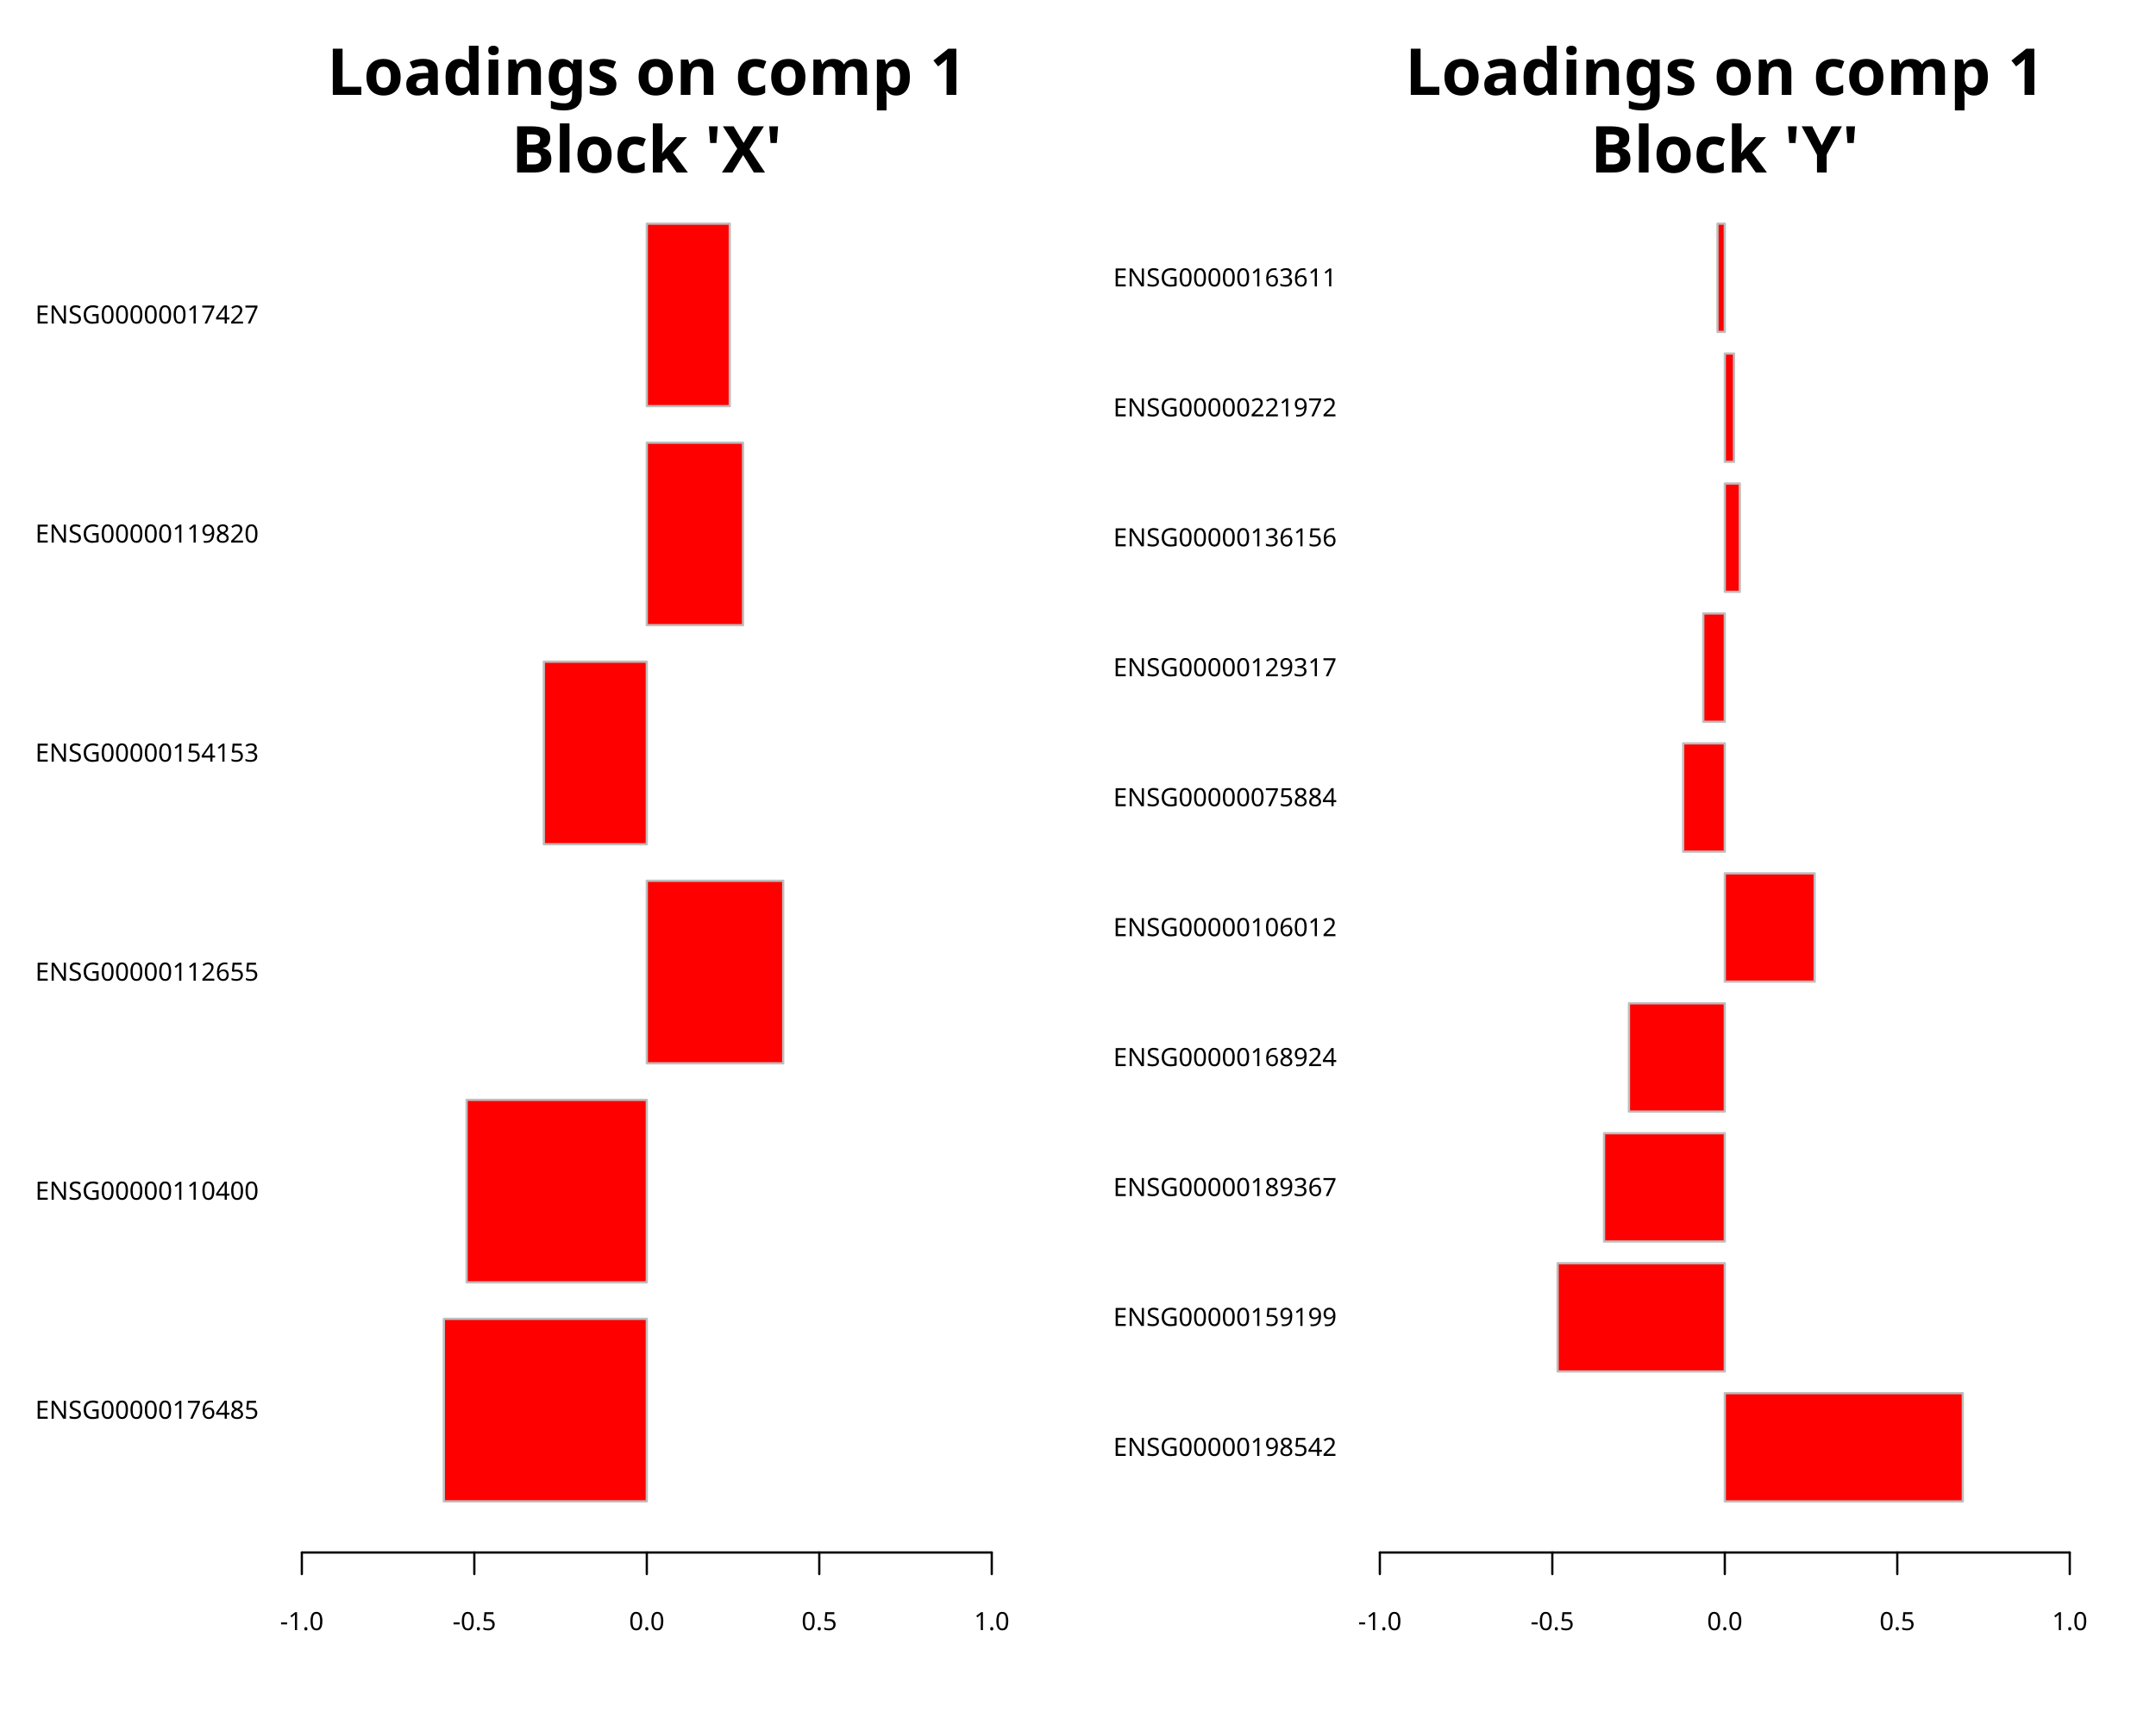
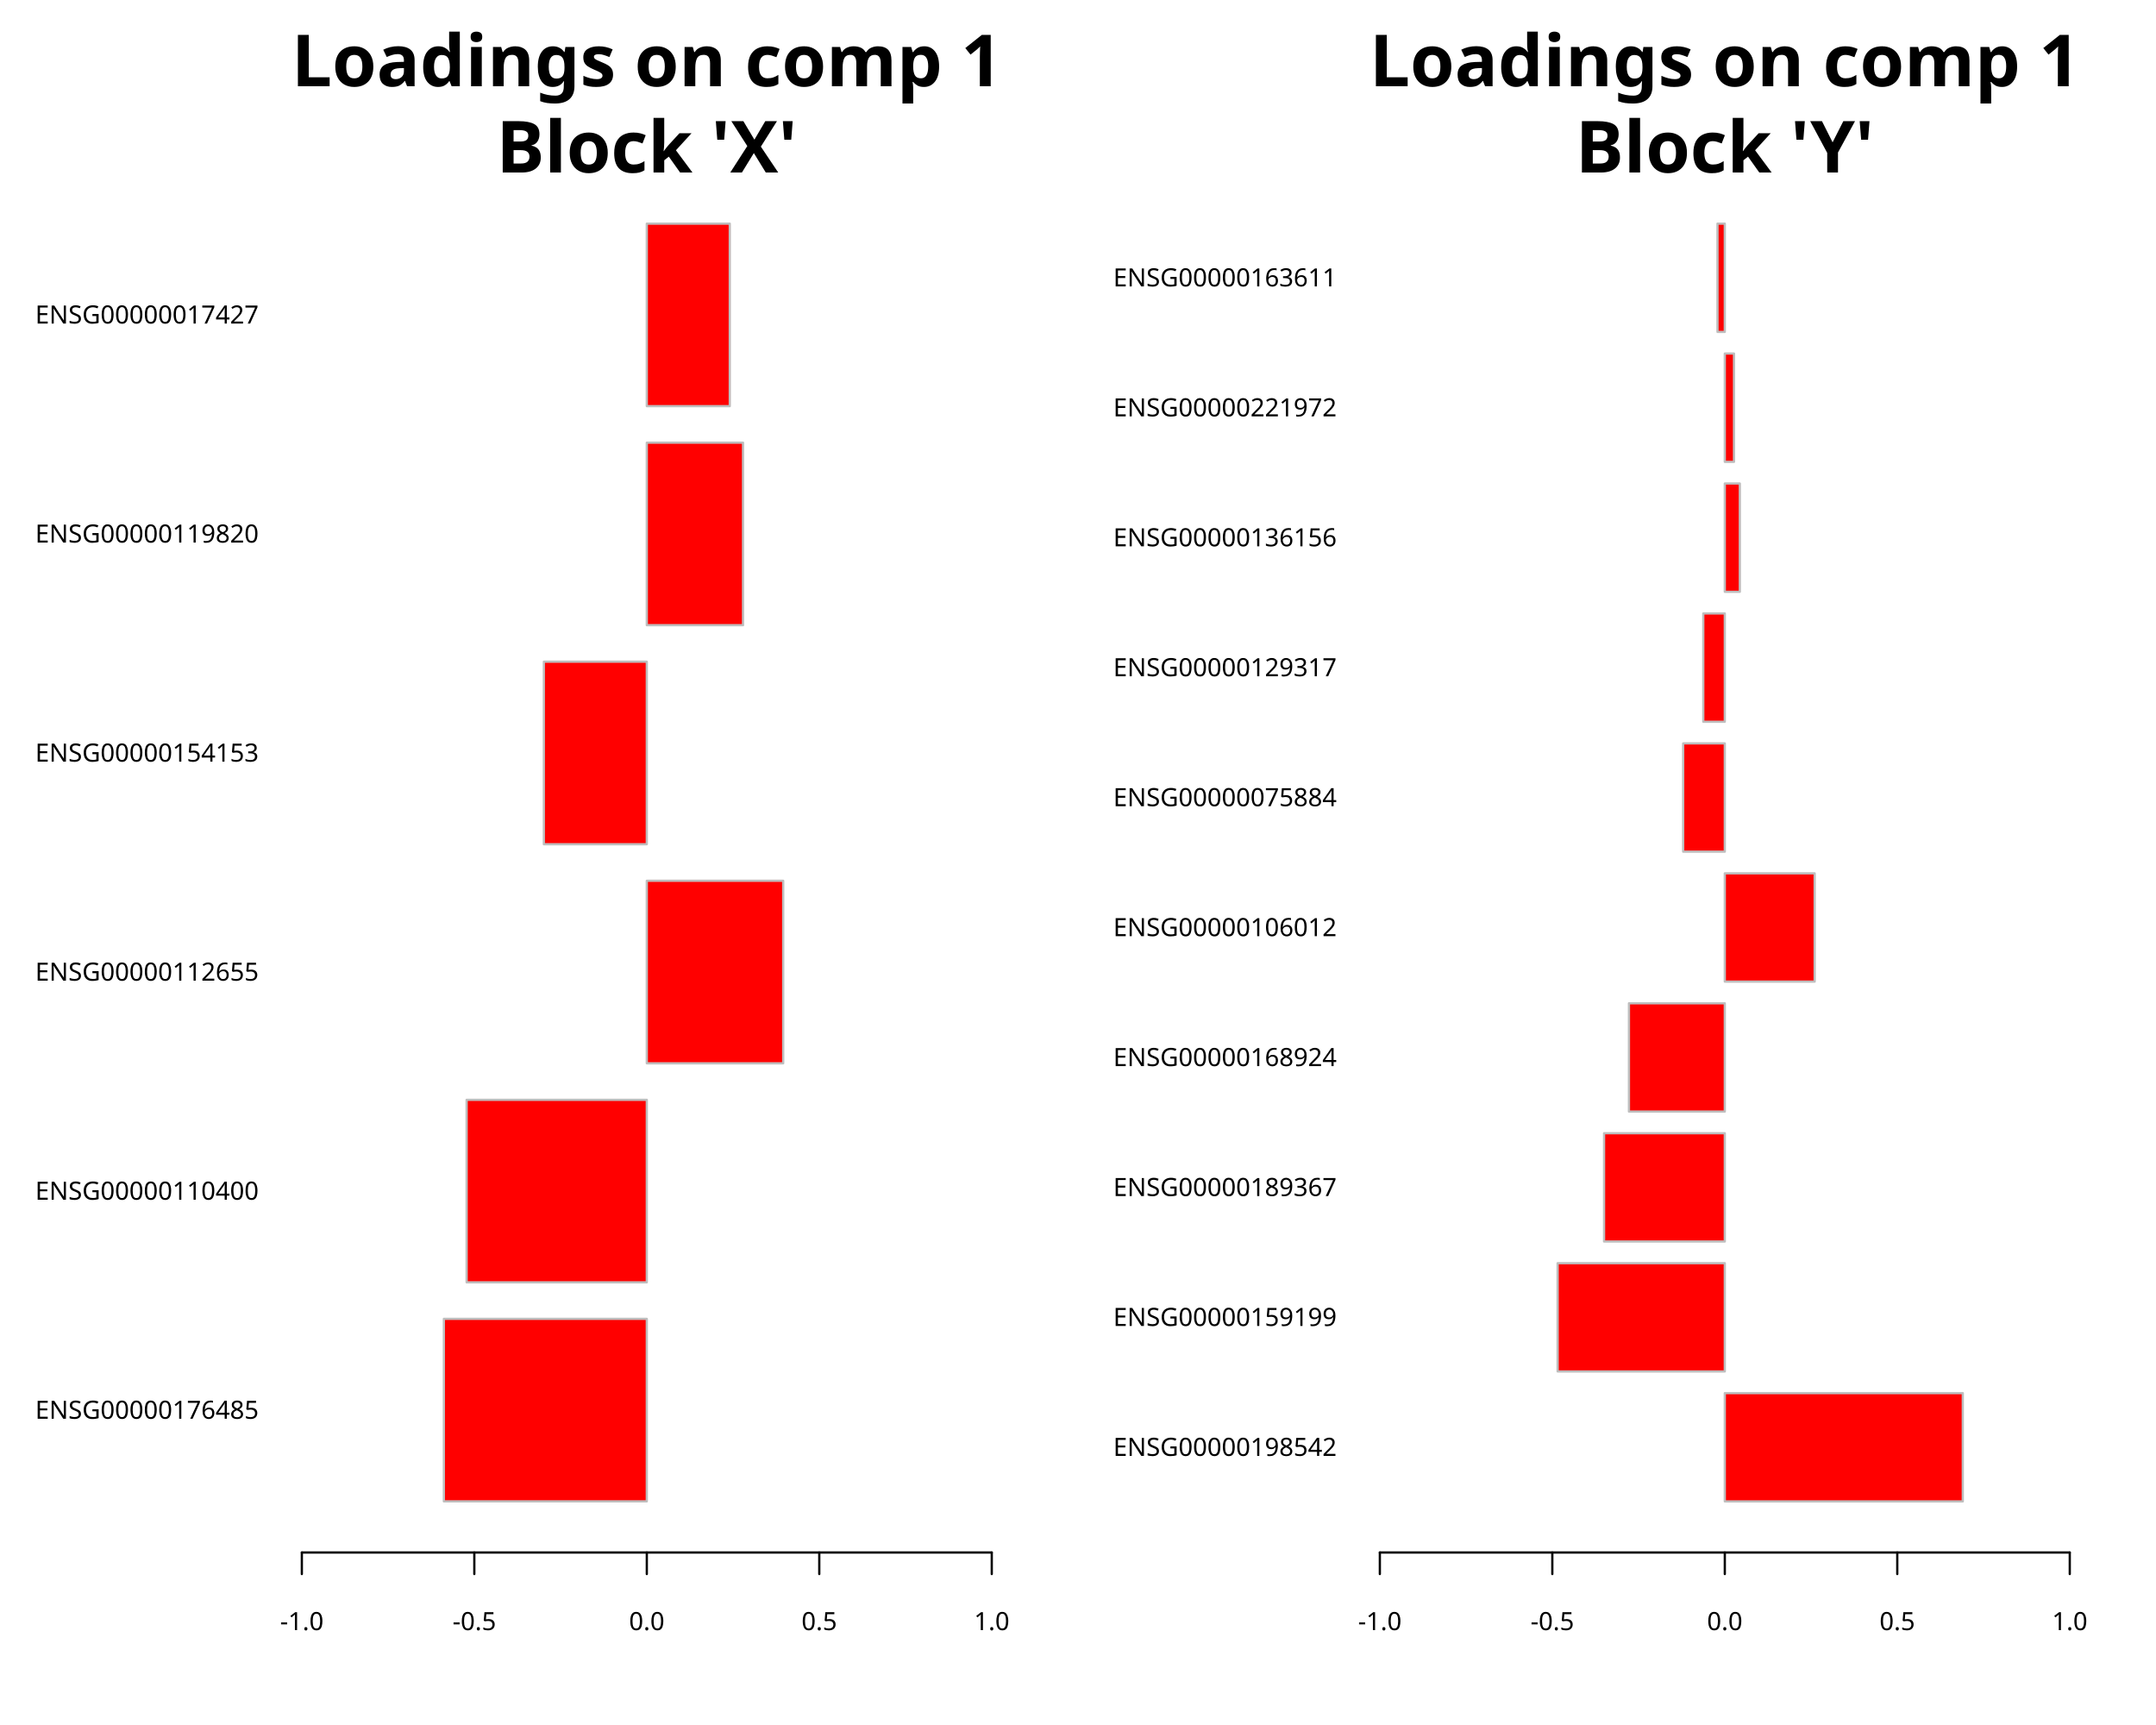
<svg xmlns="http://www.w3.org/2000/svg" class="svglite" data-engine-version="2.0" width="720.00pt" height="576.00pt" viewBox="0 0 720.00 576.00">
  <defs>
    <style type="text/css">
    .svglite line, .svglite polyline, .svglite polygon, .svglite path, .svglite rect, .svglite circle {
      fill: none;
      stroke: #000000;
      stroke-linecap: round;
      stroke-linejoin: round;
      stroke-miterlimit: 10.00;
    }
  </style>
  </defs>
  <rect width="100%" height="100%" style="stroke: none; fill: #FFFFFF;" />
  <defs>
    <clipPath id="cpMC4wMHw3MjAuMDB8MC4wMHw1NzYuMDA=">
      <rect x="0.00" y="0.00" width="720.00" height="576.00" />
    </clipPath>
  </defs>
  <g clip-path="url(#cpMC4wMHw3MjAuMDB8MC4wMHw1NzYuMDA=)">
</g>
  <defs>
    <clipPath id="cpMC4wMHwzNjAuMDB8MC4wMHw1NzYuMDA=">
      <rect x="0.00" y="0.00" width="360.00" height="576.00" />
    </clipPath>
  </defs>
  <g clip-path="url(#cpMC4wMHwzNjAuMDB8MC4wMHw1NzYuMDA=)">
    <rect x="148.23" y="440.38" width="67.77" height="60.95" style="stroke-width: 0.75; stroke: #BEBEBE; fill: #FF0000;" />
    <rect x="155.83" y="367.24" width="60.17" height="60.95" style="stroke-width: 0.75; stroke: #BEBEBE; fill: #FF0000;" />
    <rect x="216.00" y="294.10" width="45.55" height="60.95" style="stroke-width: 0.75; stroke: #BEBEBE; fill: #FF0000;" />
    <rect x="181.62" y="220.95" width="34.38" height="60.95" style="stroke-width: 0.75; stroke: #BEBEBE; fill: #FF0000;" />
    <rect x="216.00" y="147.81" width="32.14" height="60.95" style="stroke-width: 0.75; stroke: #BEBEBE; fill: #FF0000;" />
    <rect x="216.00" y="74.67" width="27.71" height="60.95" style="stroke-width: 0.75; stroke: #BEBEBE; fill: #FF0000;" />
  </g>
  <g clip-path="url(#cpMC4wMHw3MjAuMDB8MC4wMHw1NzYuMDA=)">
    <text x="86.40" y="473.75" text-anchor="end" style="font-size: 8.40px; font-family: sans;" textLength="75.21px" lengthAdjust="spacingAndGlyphs">ENSG00000176485</text>
    <text x="86.40" y="400.60" text-anchor="end" style="font-size: 8.40px; font-family: sans;" textLength="75.21px" lengthAdjust="spacingAndGlyphs">ENSG00000110400</text>
    <text x="86.40" y="327.46" text-anchor="end" style="font-size: 8.40px; font-family: sans;" textLength="75.21px" lengthAdjust="spacingAndGlyphs">ENSG00000112655</text>
    <text x="86.40" y="254.32" text-anchor="end" style="font-size: 8.40px; font-family: sans;" textLength="75.21px" lengthAdjust="spacingAndGlyphs">ENSG00000154153</text>
    <text x="86.40" y="181.18" text-anchor="end" style="font-size: 8.40px; font-family: sans;" textLength="75.21px" lengthAdjust="spacingAndGlyphs">ENSG00000119820</text>
    <text x="86.40" y="108.03" text-anchor="end" style="font-size: 8.40px; font-family: sans;" textLength="75.21px" lengthAdjust="spacingAndGlyphs">ENSG00000017427</text>
    <line x1="100.80" y1="518.40" x2="331.20" y2="518.40" style="stroke-width: 0.75;" />
    <line x1="100.80" y1="518.40" x2="100.80" y2="525.60" style="stroke-width: 0.75;" />
    <line x1="158.40" y1="518.40" x2="158.40" y2="525.60" style="stroke-width: 0.75;" />
    <line x1="216.00" y1="518.40" x2="216.00" y2="525.60" style="stroke-width: 0.75;" />
    <line x1="273.60" y1="518.40" x2="273.60" y2="525.60" style="stroke-width: 0.75;" />
    <line x1="331.20" y1="518.40" x2="331.20" y2="525.60" style="stroke-width: 0.75;" />
    <text x="100.80" y="544.32" text-anchor="middle" style="font-size: 8.40px; font-family: sans;" textLength="14.47px" lengthAdjust="spacingAndGlyphs">-1.0</text>
    <text x="158.40" y="544.32" text-anchor="middle" style="font-size: 8.40px; font-family: sans;" textLength="14.47px" lengthAdjust="spacingAndGlyphs">-0.5</text>
    <text x="216.00" y="544.32" text-anchor="middle" style="font-size: 8.40px; font-family: sans;" textLength="11.68px" lengthAdjust="spacingAndGlyphs">0.0</text>
    <text x="273.60" y="544.32" text-anchor="middle" style="font-size: 8.40px; font-family: sans;" textLength="11.68px" lengthAdjust="spacingAndGlyphs">0.5</text>
    <text x="331.20" y="544.32" text-anchor="middle" style="font-size: 8.40px; font-family: sans;" textLength="11.68px" lengthAdjust="spacingAndGlyphs">1.0</text>
  </g>
  <g clip-path="url(#cpMC4wMHwzNjAuMDB8MC4wMHw1NzYuMDA=)">
-     <text x="216.00" y="31.68" text-anchor="middle" style="font-size: 21.60px; font-weight: bold; font-family: sans;" textLength="194.57px" lengthAdjust="spacingAndGlyphs">Loadings on comp 1</text>
-     <text x="216.00" y="57.60" text-anchor="middle" style="font-size: 21.60px; font-weight: bold; font-family: sans;" textLength="81.49px" lengthAdjust="spacingAndGlyphs">Block 'X'</text>
+     <text x="216.00" y="28.80" text-anchor="middle" style="font-size: 24.00px; font-weight: bold; font-family: sans;" textLength="216.19px" lengthAdjust="spacingAndGlyphs">Loadings on comp 1</text>
+     <text x="216.00" y="57.60" text-anchor="middle" style="font-size: 24.00px; font-weight: bold; font-family: sans;" textLength="90.55px" lengthAdjust="spacingAndGlyphs">Block 'X'</text>
  </g>
  <defs>
    <clipPath id="cpMzYwLjAwfDcyMC4wMHwwLjAwfDU3Ni4wMA==">
      <rect x="360.00" y="0.00" width="360.00" height="576.00" />
    </clipPath>
  </defs>
  <g clip-path="url(#cpMzYwLjAwfDcyMC4wMHwwLjAwfDU3Ni4wMA==)">
    <rect x="576.00" y="465.18" width="79.48" height="36.16" style="stroke-width: 0.75; stroke: #BEBEBE; fill: #FF0000;" />
    <rect x="520.17" y="421.79" width="55.83" height="36.16" style="stroke-width: 0.75; stroke: #BEBEBE; fill: #FF0000;" />
    <rect x="535.68" y="378.40" width="40.32" height="36.16" style="stroke-width: 0.75; stroke: #BEBEBE; fill: #FF0000;" />
    <rect x="543.99" y="335.01" width="32.01" height="36.16" style="stroke-width: 0.75; stroke: #BEBEBE; fill: #FF0000;" />
    <rect x="576.00" y="291.62" width="30.01" height="36.16" style="stroke-width: 0.75; stroke: #BEBEBE; fill: #FF0000;" />
    <rect x="562.10" y="248.23" width="13.90" height="36.16" style="stroke-width: 0.75; stroke: #BEBEBE; fill: #FF0000;" />
    <rect x="568.81" y="204.84" width="7.19" height="36.16" style="stroke-width: 0.75; stroke: #BEBEBE; fill: #FF0000;" />
    <rect x="576.00" y="161.45" width="5.02" height="36.16" style="stroke-width: 0.75; stroke: #BEBEBE; fill: #FF0000;" />
    <rect x="576.00" y="118.06" width="3.08" height="36.16" style="stroke-width: 0.75; stroke: #BEBEBE; fill: #FF0000;" />
    <rect x="573.56" y="74.67" width="2.44" height="36.16" style="stroke-width: 0.75; stroke: #BEBEBE; fill: #FF0000;" />
  </g>
  <g clip-path="url(#cpMC4wMHw3MjAuMDB8MC4wMHw1NzYuMDA=)">
    <text x="446.40" y="486.14" text-anchor="end" style="font-size: 8.40px; font-family: sans;" textLength="75.21px" lengthAdjust="spacingAndGlyphs">ENSG00000198542</text>
    <text x="446.40" y="442.75" text-anchor="end" style="font-size: 8.40px; font-family: sans;" textLength="75.21px" lengthAdjust="spacingAndGlyphs">ENSG00000159199</text>
    <text x="446.40" y="399.37" text-anchor="end" style="font-size: 8.40px; font-family: sans;" textLength="75.21px" lengthAdjust="spacingAndGlyphs">ENSG00000189367</text>
    <text x="446.40" y="355.98" text-anchor="end" style="font-size: 8.40px; font-family: sans;" textLength="75.21px" lengthAdjust="spacingAndGlyphs">ENSG00000168924</text>
    <text x="446.40" y="312.59" text-anchor="end" style="font-size: 8.40px; font-family: sans;" textLength="75.21px" lengthAdjust="spacingAndGlyphs">ENSG00000106012</text>
    <text x="446.40" y="269.20" text-anchor="end" style="font-size: 8.40px; font-family: sans;" textLength="75.21px" lengthAdjust="spacingAndGlyphs">ENSG00000075884</text>
    <text x="446.40" y="225.81" text-anchor="end" style="font-size: 8.40px; font-family: sans;" textLength="75.21px" lengthAdjust="spacingAndGlyphs">ENSG00000129317</text>
    <text x="446.40" y="182.42" text-anchor="end" style="font-size: 8.40px; font-family: sans;" textLength="75.21px" lengthAdjust="spacingAndGlyphs">ENSG00000136156</text>
    <text x="446.40" y="139.03" text-anchor="end" style="font-size: 8.40px; font-family: sans;" textLength="75.21px" lengthAdjust="spacingAndGlyphs">ENSG00000221972</text>
    <text x="446.40" y="95.64" text-anchor="end" style="font-size: 8.40px; font-family: sans;" textLength="75.21px" lengthAdjust="spacingAndGlyphs">ENSG00000163611</text>
    <line x1="460.80" y1="518.40" x2="691.20" y2="518.40" style="stroke-width: 0.75;" />
    <line x1="460.80" y1="518.40" x2="460.80" y2="525.60" style="stroke-width: 0.75;" />
    <line x1="518.40" y1="518.40" x2="518.40" y2="525.60" style="stroke-width: 0.75;" />
    <line x1="576.00" y1="518.40" x2="576.00" y2="525.60" style="stroke-width: 0.75;" />
    <line x1="633.60" y1="518.40" x2="633.60" y2="525.60" style="stroke-width: 0.75;" />
    <line x1="691.20" y1="518.40" x2="691.20" y2="525.60" style="stroke-width: 0.75;" />
    <text x="460.80" y="544.32" text-anchor="middle" style="font-size: 8.40px; font-family: sans;" textLength="14.47px" lengthAdjust="spacingAndGlyphs">-1.0</text>
    <text x="518.40" y="544.32" text-anchor="middle" style="font-size: 8.40px; font-family: sans;" textLength="14.47px" lengthAdjust="spacingAndGlyphs">-0.5</text>
    <text x="576.00" y="544.32" text-anchor="middle" style="font-size: 8.40px; font-family: sans;" textLength="11.68px" lengthAdjust="spacingAndGlyphs">0.0</text>
    <text x="633.60" y="544.32" text-anchor="middle" style="font-size: 8.40px; font-family: sans;" textLength="11.68px" lengthAdjust="spacingAndGlyphs">0.5</text>
    <text x="691.20" y="544.32" text-anchor="middle" style="font-size: 8.40px; font-family: sans;" textLength="11.68px" lengthAdjust="spacingAndGlyphs">1.0</text>
  </g>
  <g clip-path="url(#cpMzYwLjAwfDcyMC4wMHwwLjAwfDU3Ni4wMA==)">
-     <text x="576.00" y="31.68" text-anchor="middle" style="font-size: 21.60px; font-weight: bold; font-family: sans;" textLength="194.57px" lengthAdjust="spacingAndGlyphs">Loadings on comp 1</text>
-     <text x="576.00" y="57.60" text-anchor="middle" style="font-size: 21.60px; font-weight: bold; font-family: sans;" textLength="81.49px" lengthAdjust="spacingAndGlyphs">Block 'Y'</text>
+     <text x="576.00" y="28.80" text-anchor="middle" style="font-size: 24.00px; font-weight: bold; font-family: sans;" textLength="216.19px" lengthAdjust="spacingAndGlyphs">Loadings on comp 1</text>
+     <text x="576.00" y="57.60" text-anchor="middle" style="font-size: 24.00px; font-weight: bold; font-family: sans;" textLength="90.55px" lengthAdjust="spacingAndGlyphs">Block 'Y'</text>
  </g>
</svg>
